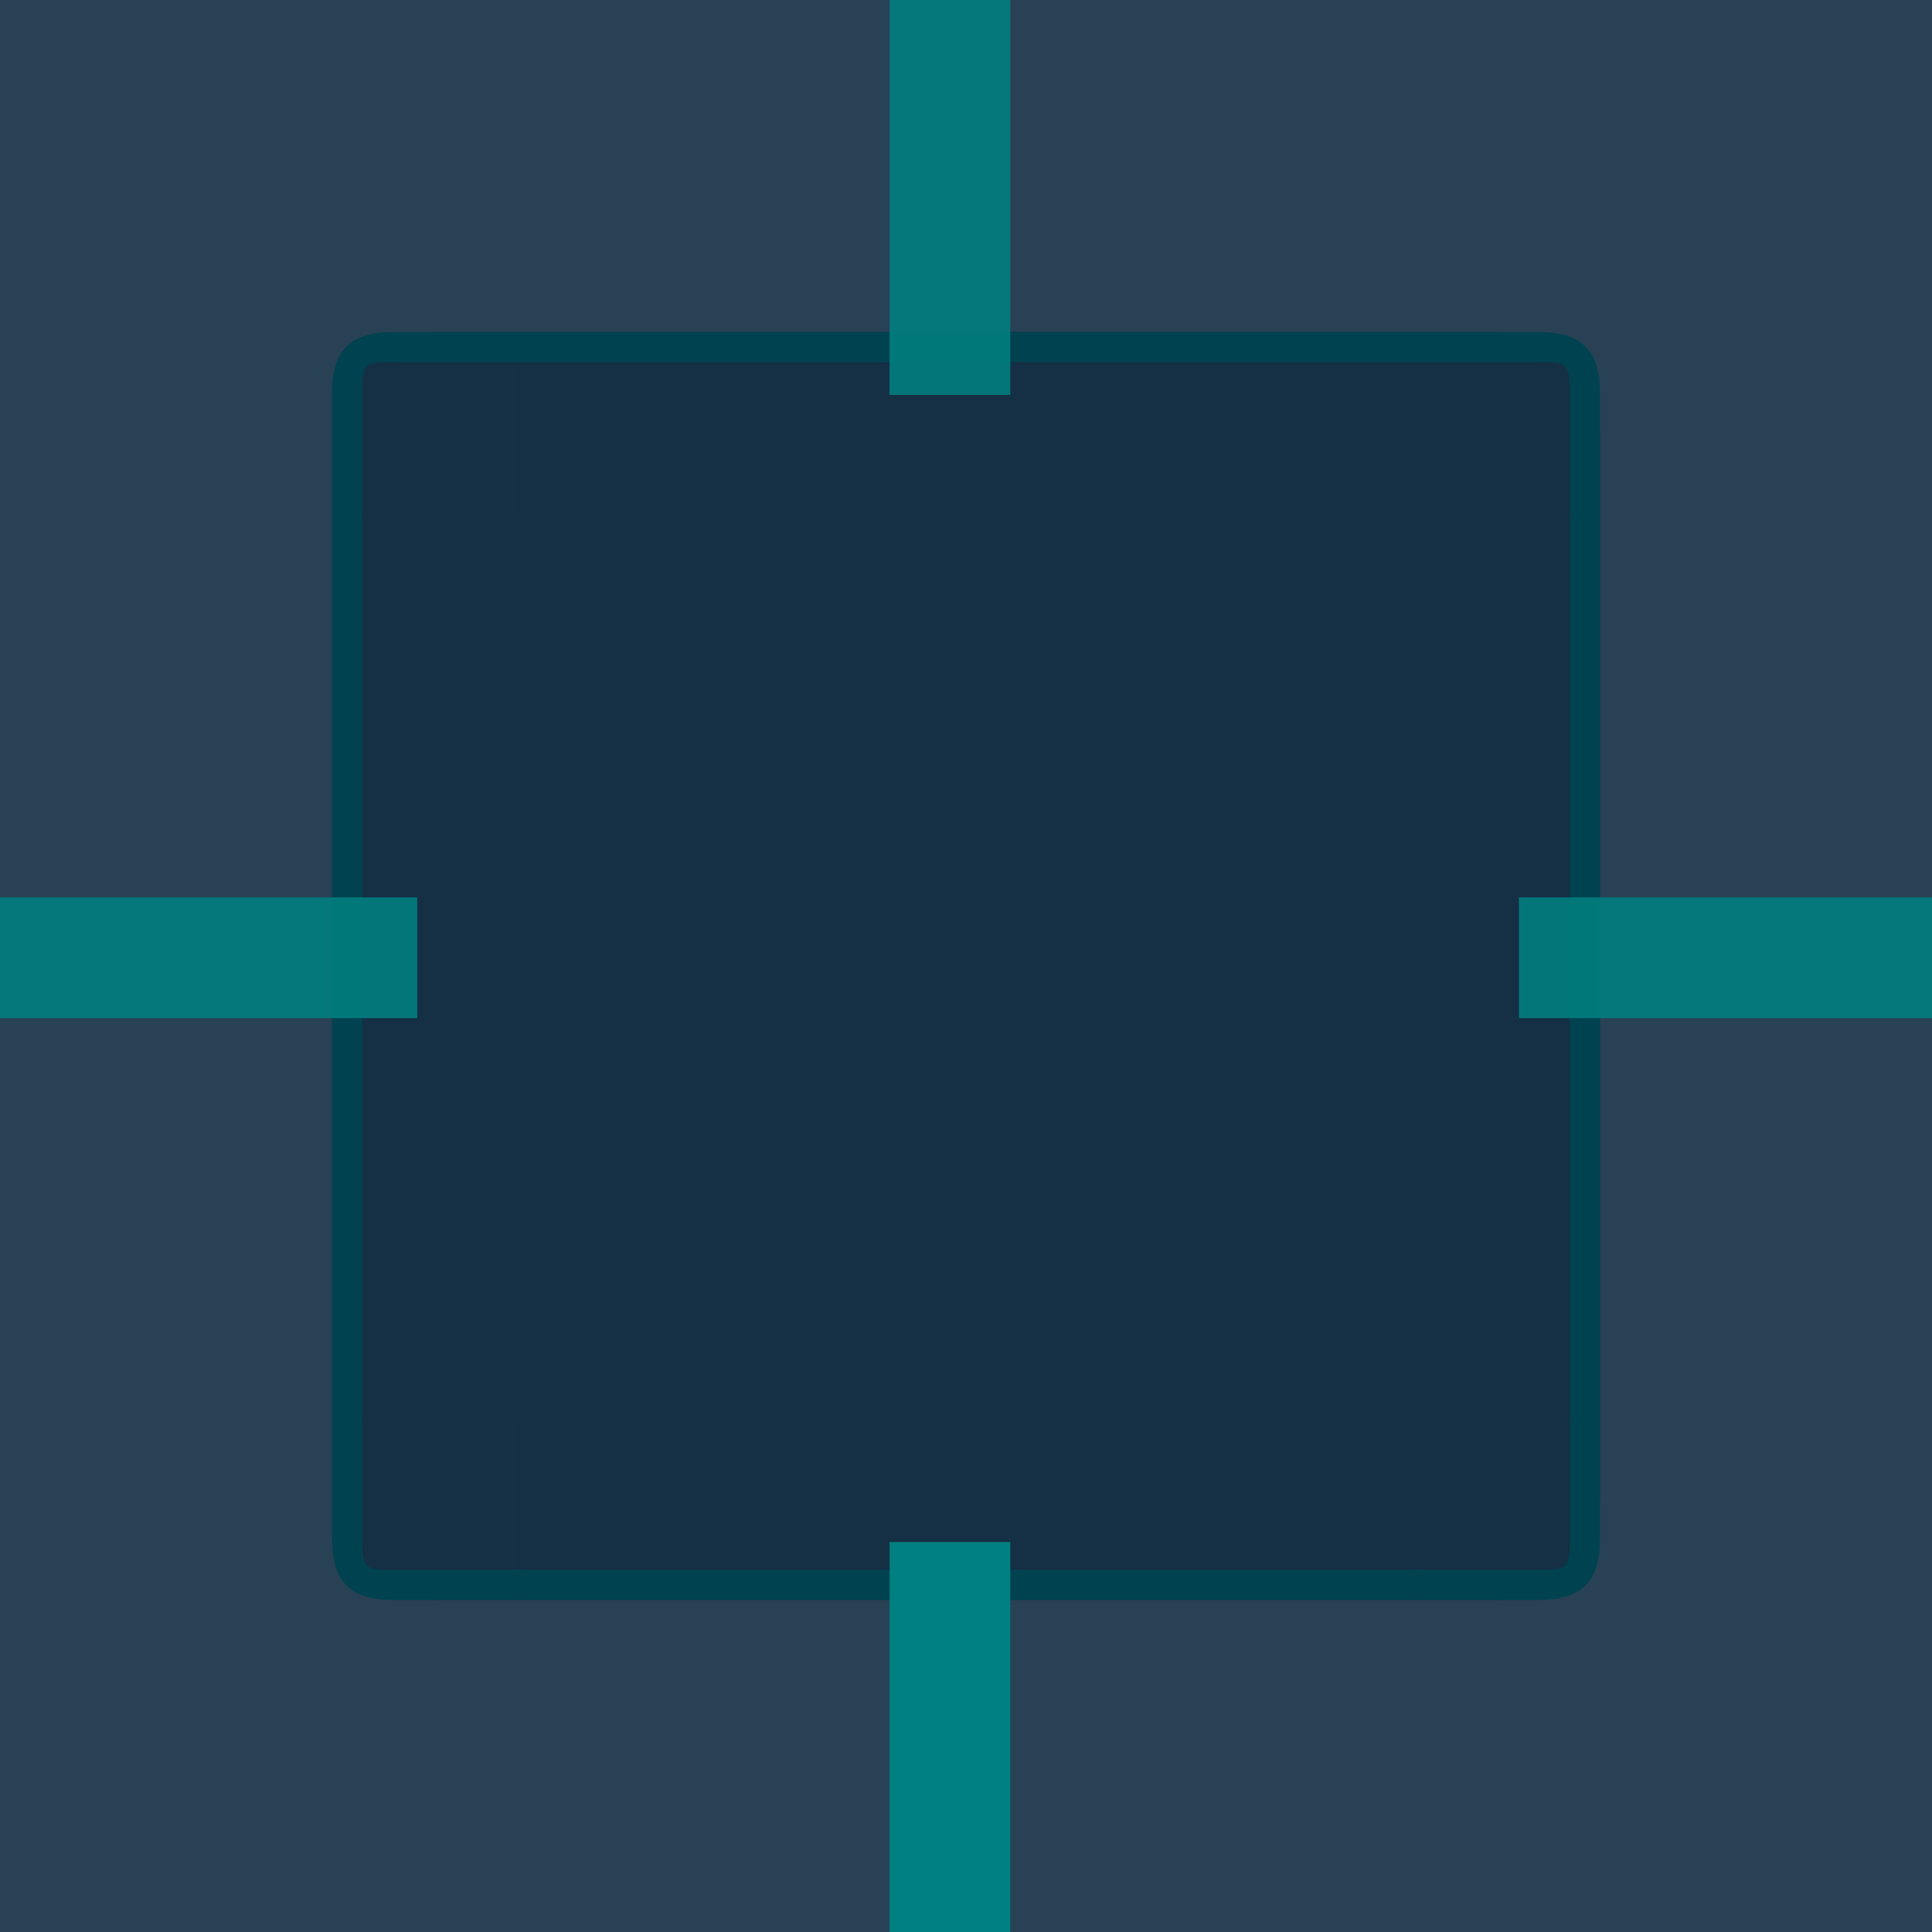
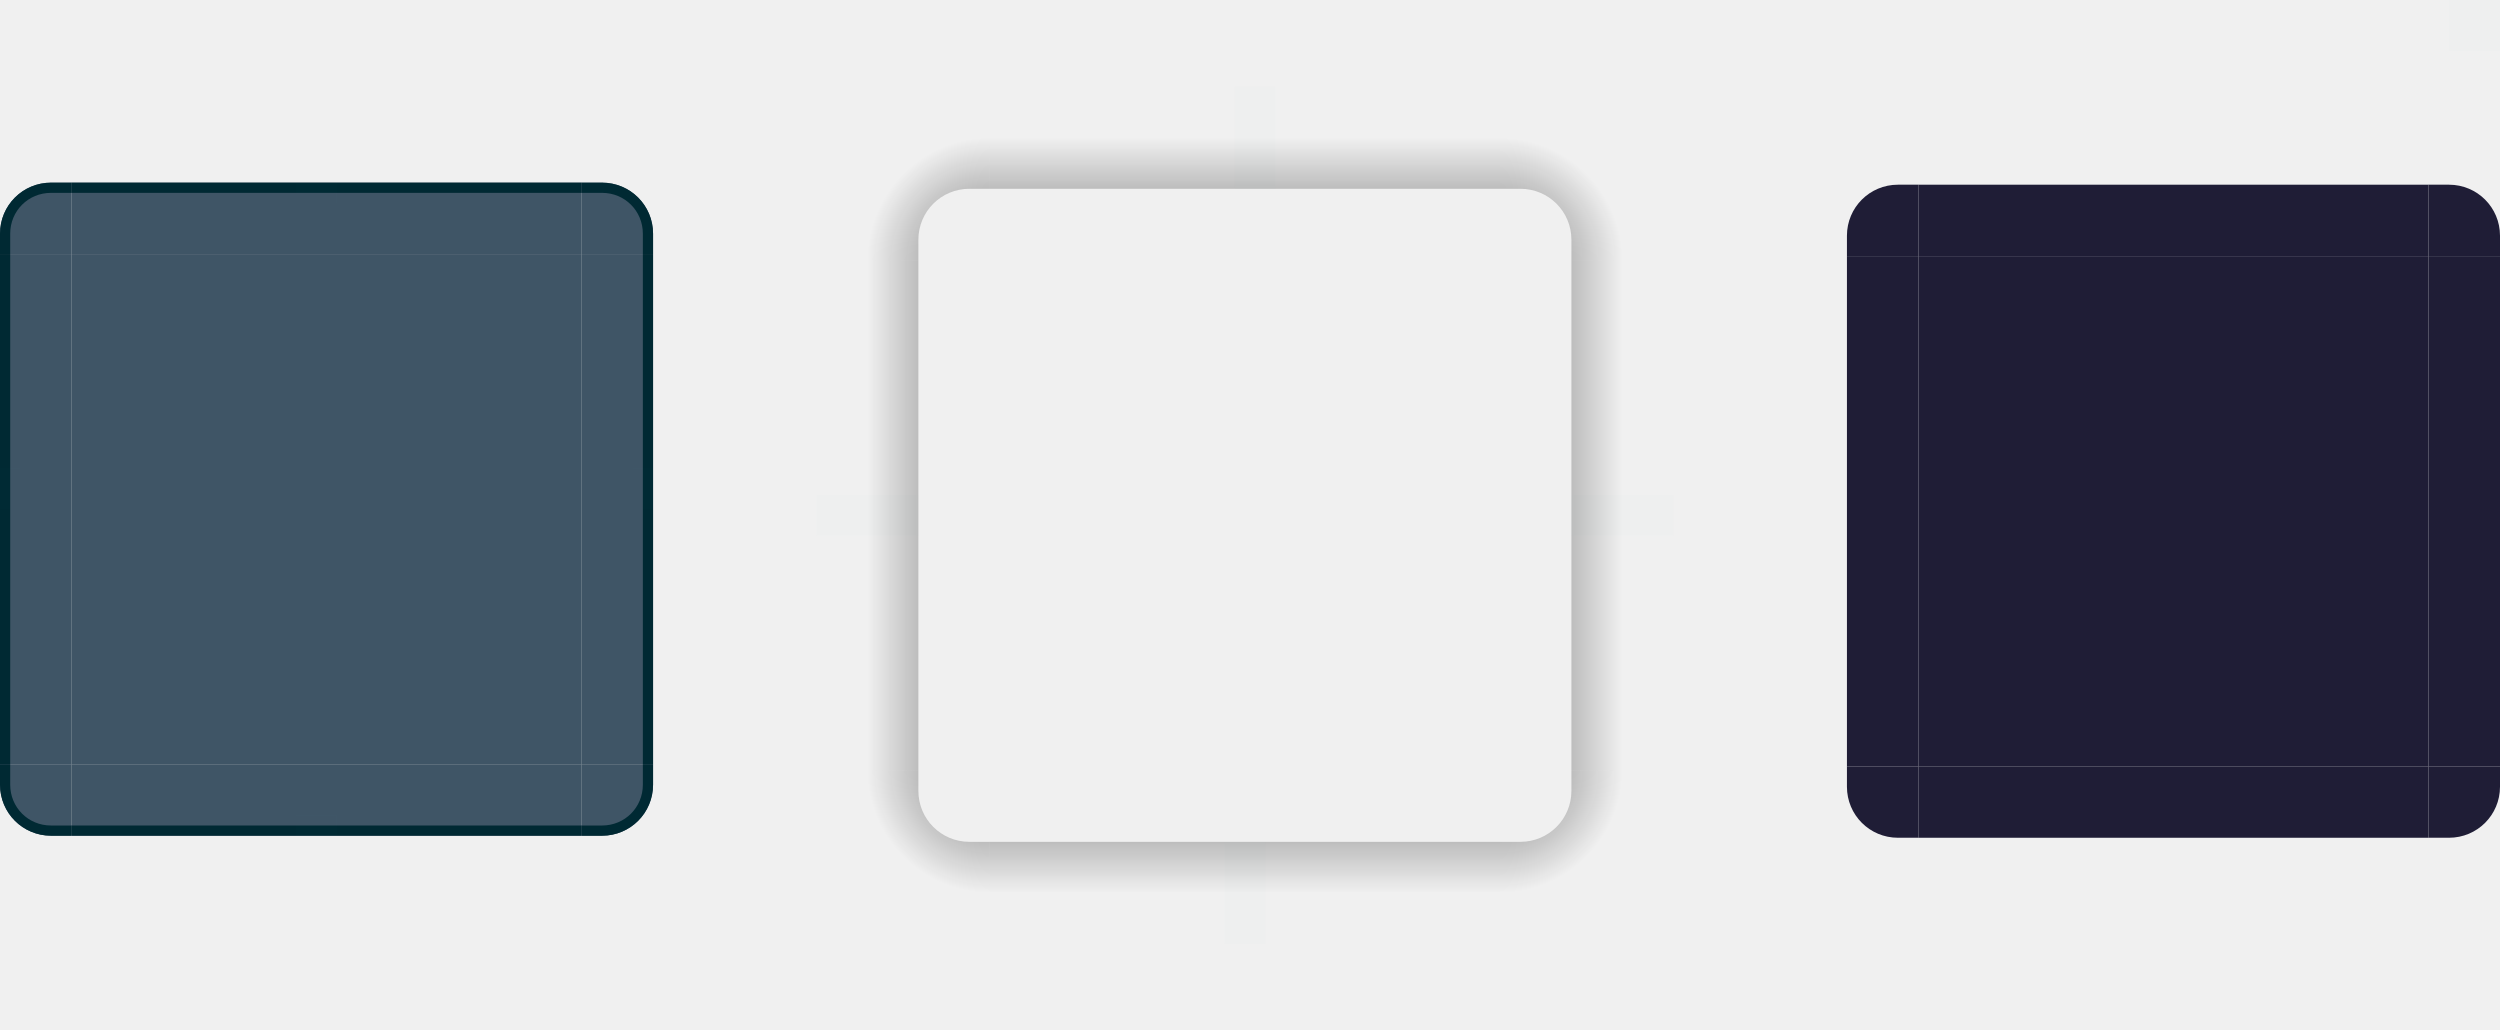
- <svg xmlns="http://www.w3.org/2000/svg" xmlns:xlink="http://www.w3.org/1999/xlink" version="1.0" width="64" height="64" id="svg3642">
+ <svg xmlns="http://www.w3.org/2000/svg" xmlns:xlink="http://www.w3.org/1999/xlink" id="svg3642" width="245" height="100.939" version="1">
  <defs id="defs3644">
-     <linearGradient id="linearGradient11994">
-       <stop id="stop11996" style="stop-color:#b4e6ed;stop-opacity:1" offset="0" />
-       <stop id="stop11998" style="stop-color:#ffffff;stop-opacity:1" offset="1" />
+     <radialGradient id="radialGradient4263" cx="984" cy="905.362" r="8.5" fx="984" fy="905.362" gradientTransform="matrix(-1.411767,-9.8997203e-6,9.8996845e-6,-1.411762,1486.17,1353.666)" gradientUnits="userSpaceOnUse" xlink:href="#linearGradient4465" />
+     <linearGradient id="linearGradient4465">
+       <stop id="stop4467" offset="0" style="stop-color:#000000;stop-opacity:0.51" />
+       <stop id="stop4469" offset="1" style="stop-color:#000000;stop-opacity:0" />
    </linearGradient>
-     <linearGradient x1="25.131" y1="65.607" x2="25.099" y2="23.845" id="linearGradient12000" xlink:href="#linearGradient11994" gradientUnits="userSpaceOnUse" />
+     <linearGradient id="linearGradient4259" x1="83.6" x2="83.6" y1="-969.362" y2="-957.362" gradientTransform="matrix(0.7142857,0,0,1,-317.7143,1250.362)" gradientUnits="userSpaceOnUse" xlink:href="#linearGradient4465" />
+     <radialGradient id="radialGradient3382" cx="984" cy="905.362" r="8.5" fx="984" fy="905.362" gradientTransform="matrix(7.8257357e-6,1.411771,-1.411767,7.8257117e-6,1425.152,-1313.69)" gradientUnits="userSpaceOnUse" xlink:href="#linearGradient4465" />
+     <linearGradient id="linearGradient4452" x1="-260" x2="-260" y1="281" y2="293" gradientUnits="userSpaceOnUse" xlink:href="#linearGradient4465" />
+     <radialGradient id="radialGradient4255" cx="982.909" cy="906.453" r="8.5" fx="982.909" fy="906.453" gradientTransform="matrix(1.411758,5.5406045e-6,-5.5406032e-6,1.411757,-1240.624,-1254.197)" gradientUnits="userSpaceOnUse" xlink:href="#linearGradient4465" />
+     <radialGradient id="radialGradient4275" cx="984" cy="905.362" r="8.5" fx="984" fy="905.362" gradientTransform="matrix(-1.6187099e-5,-1.411756,1.411777,-1.6187339e-5,-1181.154,1414.683)" gradientUnits="userSpaceOnUse" xlink:href="#linearGradient4465" />
+     <linearGradient id="linearGradient4385" x1="83.6" x2="83.6" y1="-969.362" y2="-957.362" gradientTransform="matrix(0.7142857,0,0,1,-317.7143,1250.362)" gradientUnits="userSpaceOnUse" xlink:href="#linearGradient4465" />
+     <linearGradient id="linearGradient4387" x1="83.6" x2="83.6" y1="-969.362" y2="-957.362" gradientTransform="matrix(0.7142857,0,0,1,-317.7143,1250.362)" gradientUnits="userSpaceOnUse" xlink:href="#linearGradient4465" />
  </defs>
-   <rect width="64" height="64" x="0" y="0" id="rect3966" style="fill:#132e43;fill-opacity:1;stroke:none;opacity:0.9" />
-   <g transform="translate(-1453.445,-465.2191)" id="g4418" style="display:none" />
-   <g transform="translate(-1453.445,-465.2191)" id="layer2" style="display:inline" />
-   <g transform="translate(975.6159,-1945.099)" id="g2424" style="display:none" />
-   <g transform="translate(975.6159,-1945.099)" id="g2426" style="display:inline" />
-   <g transform="translate(1021.594,-976.2358)" id="g3429" />
-   <g transform="translate(2807.884,-592.7777)" id="g19758" />
-   <g transform="translate(3912.709,-1471.047)" id="g3935" />
-   <g transform="translate(1514.84,-1486.394)" id="g8459" />
-   <g transform="translate(164.0222,-157.7826)" id="g28391" />
-   <g transform="translate(1268.847,-1036.052)" id="g28393" />
-   <g transform="translate(-1129.022,-1051.399)" id="g28395" />
-   <g transform="translate(2310.522,-165.7826)" id="g6598" />
-   <g transform="translate(3415.347,-1044.052)" id="g6640" />
-   <g transform="translate(1017.478,-1059.399)" id="g6716" />
-   <g transform="matrix(1,0,0,-1,-153.4451,295.1744)" id="g6850" style="opacity:0.459" />
-   <text x="70.555" y="-207.857" id="text6990" xml:space="preserve" style="font-size:14px;font-style:normal;font-variant:normal;font-weight:bold;font-stretch:normal;text-align:justify;line-height:125%;writing-mode:lr-tb;text-anchor:start;fill:#000000;fill-opacity:1;stroke:none;font-family:Gill Sans">
-     <tspan x="70.555" y="-207.857" id="tspan6992" />
-   </text>
-   <rect width="80.153" height="73.385" x="-34.899" y="82.092" id="rect3791" style="opacity:0.65;fill:#ffffff;fill-opacity:0" />
-   <g id="left">
-     <path d="m 17,17 v 30 h -6 c -0.002,-0.05 0,-0.094 0,-0.144 V 17.144 C 11,17.094 10.998,17.05 11,17 Z" id="path10432" style="opacity:0.9;fill:#132e43;fill-opacity:1;fill-rule:nonzero;stroke:none;stroke-width:1" />
-     <path d="m 11,17 0,30 1,0 c 3.33e-4,-0.05 0,-0.094 0,-0.144 L 12,17.144 C 12,17.094 12,17.05 12,17 l -1,0 z" id="path5152" style="opacity:1;fill:#004250;fill-opacity:1;fill-rule:nonzero;stroke:none" />
-     <g transform="matrix(0.75,0,0,1.000002,2.5,-3.23e-5)" id="left-2" />
-     <g id="g8424" />
+   <rect style="opacity:0.8;fill:#132e43;fill-opacity:1;stroke:none" id="center" width="50" height="50" x="7" y="24.901" />
+   <g id="bottomleft" transform="translate(-10,7.900065)">
+     <path style="color:#383c4a;opacity:0.8;fill:#132e43;fill-opacity:1;stroke:none" id="path87" d="m 17,74 v -7 h -7 v 2 c 0,2.77 2.23,5 5,5 z" />
+     <path style="color:#000000;font-style:normal;font-variant:normal;font-weight:normal;font-stretch:normal;font-size:medium;line-height:normal;font-family:sans-serif;text-indent:0;text-align:start;text-decoration:none;text-decoration-line:none;text-decoration-style:solid;text-decoration-color:#000000;letter-spacing:normal;word-spacing:normal;text-transform:none;writing-mode:lr-tb;direction:ltr;baseline-shift:baseline;text-anchor:start;white-space:normal;clip-rule:nonzero;display:inline;overflow:visible;visibility:visible;opacity:1;isolation:auto;mix-blend-mode:normal;color-interpolation:sRGB;color-interpolation-filters:linearRGB;solid-color:#000000;solid-opacity:1;fill:#002933;fill-opacity:1;fill-rule:nonzero;stroke:none;stroke-width:2;stroke-linecap:butt;stroke-linejoin:miter;stroke-miterlimit:4;stroke-dasharray:none;stroke-dashoffset:0;stroke-opacity:1;color-rendering:auto;image-rendering:auto;shape-rendering:auto;text-rendering:auto;enable-background:accumulate" id="path4447" d="m 10,67 v 2 c 0,2.77 2.23,5 5,5 h 2 v -1 h -2 c -2.233,0 -4,-1.767 -4,-4 v -2 z" />
  </g>
-   <g transform="translate(-1919.565,-153.3622)" id="g4240" style="display:none" />
-   <g transform="translate(-1919.565,-153.3622)" id="g4242" style="display:inline" />
-   <g transform="translate(509.496,-1633.242)" id="g4244" style="display:none" />
-   <g transform="translate(509.496,-1633.242)" id="g4246" style="display:inline" />
-   <g transform="translate(555.4738,-664.3789)" id="g4248" />
-   <g transform="translate(2341.764,-280.9208)" id="g4250" />
-   <g transform="translate(3446.59,-1159.19)" id="g4252" />
-   <g transform="translate(1048.72,-1174.537)" id="g4254" />
-   <g transform="translate(-302.0977,154.0743)" id="g4256" />
-   <g transform="translate(802.7275,-724.1951)" id="g4258" />
-   <g transform="translate(-1595.142,-739.5423)" id="g4260" />
-   <g transform="translate(1844.402,146.0743)" id="g4262" />
-   <g transform="translate(2949.227,-732.1951)" id="g4264" />
-   <g transform="translate(551.3578,-747.5423)" id="g4266" />
-   <g transform="matrix(1,0,0,-1,-619.565,607.0312)" id="g4268" style="opacity:0.459" />
-   <text x="-395.565" y="104" id="text4270" xml:space="preserve" style="font-size:14px;font-style:normal;font-variant:normal;font-weight:bold;font-stretch:normal;text-align:justify;line-height:125%;writing-mode:lr-tb;text-anchor:start;fill:#000000;fill-opacity:1;stroke:none;font-family:Gill Sans">
-     <tspan x="-395.565" y="104" id="tspan4272" />
-   </text>
-   <g transform="translate(680.9903,-496.2927)" id="g4239">
-     <g id="g4241" />
+   <g id="left" transform="translate(-10,7.900065)">
+     <g id="shadow-left-3" transform="matrix(-1,0,0,1,298,-240)">
+       <rect id="rect33" width="7" height="1" x="278" y="257" transform="translate(3,2)" style="fill:#3498db;fill-opacity:0" />
+     </g>
+     <path style="color:#383c4a;opacity:0.8;fill:#132e43;fill-opacity:1;stroke:none" id="path71" d="m 10,17 v 50 l 7,10e-6 v -50 z" />
+     <path style="color:#000000;font-style:normal;font-variant:normal;font-weight:normal;font-stretch:normal;font-size:medium;line-height:normal;font-family:sans-serif;text-indent:0;text-align:start;text-decoration:none;text-decoration-line:none;text-decoration-style:solid;text-decoration-color:#000000;letter-spacing:normal;word-spacing:normal;text-transform:none;writing-mode:lr-tb;direction:ltr;baseline-shift:baseline;text-anchor:start;white-space:normal;clip-rule:nonzero;display:inline;overflow:visible;visibility:visible;opacity:1;isolation:auto;mix-blend-mode:normal;color-interpolation:sRGB;color-interpolation-filters:linearRGB;solid-color:#000000;solid-opacity:1;fill:#002933;fill-opacity:1;fill-rule:nonzero;stroke:none;stroke-width:2;stroke-linecap:butt;stroke-linejoin:miter;stroke-miterlimit:4;stroke-dasharray:none;stroke-dashoffset:0;stroke-opacity:1;color-rendering:auto;image-rendering:auto;shape-rendering:auto;text-rendering:auto;enable-background:accumulate" id="path4438" d="m 10,17 v 50 h 1 V 17 Z" />
  </g>
-   <g transform="translate(-1474.51,-723.6549)" id="g5306" style="display:none" />
-   <g transform="translate(-1474.51,-723.6549)" id="g5308" style="display:inline" />
-   <g transform="translate(954.5513,-2203.534)" id="g5310" style="display:none" />
-   <g transform="translate(954.5513,-2203.534)" id="g5312" style="display:inline" />
-   <g transform="translate(1000.529,-1234.672)" id="g5314" />
-   <g transform="translate(2786.82,-851.2136)" id="g5316" />
-   <g transform="translate(3891.645,-1729.483)" id="g5318" />
-   <g transform="translate(1493.775,-1744.83)" id="g5320" />
-   <g transform="translate(142.9576,-416.2185)" id="g5322" />
-   <g transform="translate(1247.783,-1294.488)" id="g5324" />
-   <g transform="translate(-1150.087,-1309.835)" id="g5326" />
-   <g transform="translate(2289.458,-424.2185)" id="g5328" />
-   <g transform="translate(3394.283,-1302.488)" id="g5330" />
-   <g transform="translate(996.4131,-1317.835)" id="g5332" />
-   <g transform="matrix(1,0,0,-1,-174.5097,36.73851)" id="g5334" style="opacity:0.459" />
-   <text x="49.49" y="-466.293" id="text5336" xml:space="preserve" style="font-size:14px;font-style:normal;font-variant:normal;font-weight:bold;font-stretch:normal;text-align:justify;line-height:125%;writing-mode:lr-tb;text-anchor:start;fill:#000000;fill-opacity:1;stroke:none;font-family:Gill Sans;-inkscape-font-specification:Bitstream Vera Sans Bold">
-     <tspan x="49.49" y="-466.293" id="tspan5338" />
-   </text>
-   <g transform="translate(-704.4041,-391.9218)" id="layer4" style="display:inline" />
-   <g transform="translate(-704.4041,-391.9218)" id="layer5" style="display:inline" />
-   <rect width="1" height="0" x="-790.873" y="-453.454" id="rect1327" style="opacity:0.578;fill:#ffffff;fill-opacity:1;fill-rule:nonzero;stroke:none" />
-   <rect width="1" height="0" x="-826" y="-480.982" id="rect2482" style="opacity:0.578;fill:#ffffff;fill-opacity:1;fill-rule:nonzero;stroke:none" />
-   <g transform="matrix(-0.782995,0,0,0.650879,-3307.796,132.3196)" id="g4640" style="opacity:0.402" />
-   <g transform="matrix(-0.782995,0,0,0.650879,-3307.796,132.3196)" id="g4646" style="opacity:0.402" />
-   <g transform="matrix(1,0,0,0.650879,-106.8333,139.6474)" id="g4730" style="opacity:0.402" />
-   <g transform="matrix(1,0,0,0.650879,-106.8333,139.6474)" id="g4748" style="opacity:0.402" />
-   <g transform="translate(-6850.427,-884.9056)" id="g5475" style="display:none" />
-   <g transform="translate(-6850.427,-884.9056)" id="g5477" style="display:inline" />
-   <g transform="translate(-4421.366,-2364.785)" id="g5479" style="display:none" />
-   <g transform="translate(-4421.366,-2364.785)" id="g5481" style="display:inline" />
-   <g transform="translate(-4375.388,-1395.922)" id="g5483" />
-   <g transform="translate(-2589.098,-1012.464)" id="g5485" />
-   <g transform="translate(-1484.272,-1890.734)" id="g5487" />
-   <g transform="translate(-3882.142,-1906.081)" id="g5489" />
-   <g transform="translate(-5232.96,-577.4692)" id="g5491" />
-   <g transform="translate(-4128.134,-1455.738)" id="g5493" />
-   <g transform="translate(-6526.004,-1471.086)" id="g5495" />
-   <g transform="translate(-3086.46,-585.4692)" id="g5497" />
-   <g transform="translate(-1981.634,-1463.738)" id="g5499" />
-   <g transform="translate(-4379.504,-1479.086)" id="g5501" />
-   <g transform="matrix(1,0,0,-1,-5550.427,-124.5122)" id="g5503" style="opacity:0.459" />
-   <text x="-5326.427" y="-627.543" id="text5505" xml:space="preserve" style="font-size:14px;font-style:normal;font-variant:normal;font-weight:bold;font-stretch:normal;text-align:justify;line-height:125%;writing-mode:lr-tb;text-anchor:start;fill:#000000;fill-opacity:1;stroke:none;font-family:Gill Sans;-inkscape-font-specification:Bitstream Vera Sans Bold">
-     <tspan x="-5326.427" y="-627.543" id="tspan5507" />
-   </text>
-   <g transform="translate(-2113.26,-233.5924)" id="g6557" style="display:none" />
-   <g transform="translate(-2113.26,-233.5924)" id="g6559" style="display:inline" />
-   <g transform="translate(315.8013,-1713.472)" id="g6561" style="display:none" />
-   <g transform="translate(315.8013,-1713.472)" id="g6563" style="display:inline" />
-   <g transform="translate(361.7791,-744.6091)" id="g6565" />
-   <g transform="translate(2148.07,-361.1511)" id="g6567" />
-   <g transform="translate(3252.895,-1239.42)" id="g6569" />
-   <g transform="translate(855.0251,-1254.768)" id="g6571" />
-   <g transform="translate(-495.7924,73.84401)" id="g6573" />
-   <g transform="translate(609.0328,-804.4253)" id="g6575" />
-   <g transform="translate(-1788.837,-819.7726)" id="g6577" />
-   <g transform="translate(1650.708,65.84401)" id="g6579" />
-   <g transform="translate(2755.533,-812.4253)" id="g6581" />
-   <g transform="translate(357.6631,-827.7726)" id="g6583" />
-   <g transform="matrix(1,0,0,-1,-813.2597,526.8011)" id="g6585" style="opacity:0.459" />
-   <text x="-589.26" y="23.77" id="text6588" xml:space="preserve" style="font-size:14px;font-style:normal;font-variant:normal;font-weight:bold;font-stretch:normal;text-align:justify;line-height:125%;writing-mode:lr-tb;text-anchor:start;fill:#000000;fill-opacity:1;stroke:none;font-family:Gill Sans;-inkscape-font-specification:Bitstream Vera Sans Bold">
-     <tspan x="-589.26" y="23.77" id="tspan6590" />
-   </text>
-   <g transform="translate(732.4903,-1527.404)" id="g8959" style="display:none" />
-   <g transform="translate(732.4903,-1527.404)" id="g8961" style="display:inline" />
-   <g transform="translate(3161.551,-3007.283)" id="g8963" style="display:none" />
-   <g transform="translate(3161.551,-3007.283)" id="g8965" style="display:inline" />
-   <g transform="translate(3207.529,-2038.42)" id="g8967" />
-   <g transform="translate(4993.82,-1654.962)" id="g8969" />
-   <g transform="translate(6098.645,-2533.232)" id="g8971" />
-   <g transform="translate(3700.775,-2548.579)" id="g8973" />
-   <g transform="translate(2349.958,-1219.967)" id="g8975" />
-   <g transform="translate(3454.783,-2098.237)" id="g8977" />
-   <g transform="translate(1056.913,-2113.584)" id="g8979" />
-   <g transform="translate(4496.458,-1227.967)" id="g8981" />
-   <g transform="translate(5601.283,-2106.237)" id="g8983" />
-   <g transform="translate(3203.413,-2121.584)" id="g8985" />
-   <g transform="matrix(1,0,0,-1,2032.49,-767.0102)" id="g9072" style="opacity:0.459" />
-   <text x="2256.49" y="-1270.042" id="text9074" xml:space="preserve" style="font-size:14px;font-style:normal;font-variant:normal;font-weight:bold;font-stretch:normal;text-align:justify;line-height:125%;writing-mode:lr-tb;text-anchor:start;fill:#000000;fill-opacity:1;stroke:none;font-family:Gill Sans;-inkscape-font-specification:Bitstream Vera Sans Bold">
-     <tspan x="2256.49" y="-1270.042" id="tspan9076" />
-   </text>
-   <g transform="matrix(1.000956,0,0,0.9142857,1.192658,5.124103)" id="center" style="fill:#ffffff;fill-opacity:1">
-     <g transform="matrix(1,0,0,0.9375,5.763612,8.301706)" id="center-9" style="fill:url(#linearGradient12000);fill-opacity:1">
-       <path d="m 10.027,5 0,35 29.973,0 0,-35 -29.973,0 z" id="path11378-0" style="opacity:0.9;fill:#132e43;fill-opacity:1;stroke:none" />
-       <g transform="matrix(1,0,0,1.061863,0,-0.3093188)" id="g5752" style="opacity:0.7;fill:url(#linearGradient12000);fill-opacity:1">
-         <g transform="matrix(-0.3126843,0,0,0.5775327,22.5409,10.66723)" id="g5229" style="fill:url(#linearGradient12000);fill-opacity:1" />
-         <g transform="matrix(-0.9987849,0,0,0.7641164,42.98854,-13.234)" id="g5352" style="fill:url(#linearGradient12000);fill-opacity:1" />
-         <g transform="matrix(-0.9607697,0,0,-1.469922,41.73403,103.4833)" id="g5352-1" style="fill:url(#linearGradient12000);fill-opacity:1" />
-       </g>
-       <g transform="matrix(-1,0,0,1.147758,50.02862,-3.569967)" id="g5769" style="opacity:0.7;fill:url(#linearGradient12000);fill-opacity:1">
-         <g transform="matrix(-0.3126843,0,0,0.5775327,22.536,10.66723)" id="g5771" style="fill:url(#linearGradient12000);fill-opacity:1" />
-         <g transform="matrix(-0.9987849,0,0,0.7641164,42.98854,-13.234)" id="g5781" style="fill:url(#linearGradient12000);fill-opacity:1" />
-         <g transform="matrix(-0.9607697,0,0,-0.8685485,41.73403,67.40113)" id="g5791" style="fill:url(#linearGradient12000);fill-opacity:1" />
-       </g>
+   <g id="right" transform="translate(-10,7.900065)">
+     <g id="shadow-right-2" transform="translate(-214,-240)">
+       <rect id="rect47" width="7" height="1" x="278" y="257" transform="translate(3,2)" style="fill:#3498db;fill-opacity:0" />
    </g>
-     <g transform="matrix(1,0,0,0.21875,5.763612,11.8955)" id="g4980" style="fill:#313131;fill-opacity:1">
-       <g transform="matrix(1,0,0,1.061863,0,-0.3093188)" id="g4984" style="opacity:0.7;fill:#313131;fill-opacity:1">
-         <g transform="matrix(-0.3126843,0,0,0.5775327,22.5409,10.66723)" id="g4986" style="fill:#313131;fill-opacity:1" />
-         <g transform="matrix(-0.9987849,0,0,0.7641164,42.98854,-13.234)" id="g4988" style="fill:#313131;fill-opacity:1" />
-         <g transform="matrix(-0.9607697,0,0,-1.469922,41.73403,103.4833)" id="g4990" style="fill:#313131;fill-opacity:1" />
-       </g>
-       <g transform="matrix(-1,0,0,1.147758,50.02862,-3.569967)" id="g4992" style="opacity:0.7;fill:#313131;fill-opacity:1">
-         <g transform="matrix(-0.3126843,0,0,0.5775327,22.536,10.66723)" id="g4994" style="fill:#313131;fill-opacity:1" />
-         <g transform="matrix(-0.9987849,0,0,0.7641164,42.98854,-13.234)" id="g4996" style="fill:#313131;fill-opacity:1" />
-         <g transform="matrix(-0.9607697,0,0,-0.8685485,41.73403,67.40113)" id="g4998" style="fill:#313131;fill-opacity:1" />
-       </g>
+     <path style="color:#383c4a;opacity:0.8;fill:#132e43;fill-opacity:1;stroke:none" id="path79" d="m 74,17 v 50 l -7,1e-5 v -50 z" />
+     <path style="color:#000000;font-style:normal;font-variant:normal;font-weight:normal;font-stretch:normal;font-size:medium;line-height:normal;font-family:sans-serif;text-indent:0;text-align:start;text-decoration:none;text-decoration-line:none;text-decoration-style:solid;text-decoration-color:#000000;letter-spacing:normal;word-spacing:normal;text-transform:none;writing-mode:lr-tb;direction:ltr;baseline-shift:baseline;text-anchor:start;white-space:normal;clip-rule:nonzero;display:inline;overflow:visible;visibility:visible;opacity:1;isolation:auto;mix-blend-mode:normal;color-interpolation:sRGB;color-interpolation-filters:linearRGB;solid-color:#000000;solid-opacity:1;fill:#002933;fill-opacity:1;fill-rule:nonzero;stroke:none;stroke-width:2;stroke-linecap:butt;stroke-linejoin:miter;stroke-miterlimit:4;stroke-dasharray:none;stroke-dashoffset:0;stroke-opacity:1;color-rendering:auto;image-rendering:auto;shape-rendering:auto;text-rendering:auto;enable-background:accumulate" id="path4440" d="m 73,17 v 50 h 1 V 17 Z" />
+   </g>
+   <g id="bottom" transform="translate(-10,7.900065)">
+     <g id="shadow-bottom-9" transform="rotate(90,269,55)">
+       <rect id="rect41" width="7" height="1" x="278" y="257" transform="translate(3,2)" style="fill:#3498db;fill-opacity:0" />
    </g>
+     <path style="color:#383c4a;opacity:0.8;fill:#132e43;fill-opacity:1;stroke:none" id="path95" d="m 17,74 h 50 v -7 h -50 z" />
+     <path style="color:#000000;font-style:normal;font-variant:normal;font-weight:normal;font-stretch:normal;font-size:medium;line-height:normal;font-family:sans-serif;text-indent:0;text-align:start;text-decoration:none;text-decoration-line:none;text-decoration-style:solid;text-decoration-color:#000000;letter-spacing:normal;word-spacing:normal;text-transform:none;writing-mode:lr-tb;direction:ltr;baseline-shift:baseline;text-anchor:start;white-space:normal;clip-rule:nonzero;display:inline;overflow:visible;visibility:visible;opacity:1;isolation:auto;mix-blend-mode:normal;color-interpolation:sRGB;color-interpolation-filters:linearRGB;solid-color:#000000;solid-opacity:1;fill:#002933;fill-opacity:1;fill-rule:nonzero;stroke:none;stroke-width:2;stroke-linecap:butt;stroke-linejoin:miter;stroke-miterlimit:4;stroke-dasharray:none;stroke-dashoffset:0;stroke-opacity:1;color-rendering:auto;image-rendering:auto;shape-rendering:auto;text-rendering:auto;enable-background:accumulate" id="path4436" d="m 17,73 v 1 h 50 v -1 z" />
  </g>
-   <g transform="matrix(0.9989241,0,0,-1,0.05056921,64)" id="bottom">
-     <path d="M 47,17 H 16.968 v -6 c 9.936,-5e-5 19.94,0 29.888,0 0.05,0 0.094,-0.002 0.144,0 z" id="path7860" style="opacity:0.9;fill:#132e43;fill-opacity:1;fill-rule:nonzero;stroke:none;stroke-width:1" />
-     <path d="m 47,12 -30.032,0 0,-1 c 9.936,-8e-6 19.94,0 29.888,0 0.05,0 0.094,-3.33e-4 0.144,0 z" id="path7864" style="opacity:1;fill:#004250;fill-opacity:1;fill-rule:nonzero;stroke:none" />
-     <g transform="matrix(0,0.75,-1.001077,0,64.01831,2.5)" id="g7870" />
-     <g transform="matrix(0,1,1.001077,0,-0.0506237,0)" id="g8424-8" />
+   <g id="bottomright" transform="translate(-10,7.900065)">
+     <path style="color:#383c4a;opacity:0.8;fill:#132e43;fill-opacity:1;stroke:none" id="path103" d="m 67,74 v -7 h 7 v 2 c 0,2.77 -2.23,5 -5,5 z" />
+     <path style="color:#000000;font-style:normal;font-variant:normal;font-weight:normal;font-stretch:normal;font-size:medium;line-height:normal;font-family:sans-serif;text-indent:0;text-align:start;text-decoration:none;text-decoration-line:none;text-decoration-style:solid;text-decoration-color:#000000;letter-spacing:normal;word-spacing:normal;text-transform:none;writing-mode:lr-tb;direction:ltr;baseline-shift:baseline;text-anchor:start;white-space:normal;clip-rule:nonzero;display:inline;overflow:visible;visibility:visible;opacity:1;isolation:auto;mix-blend-mode:normal;color-interpolation:sRGB;color-interpolation-filters:linearRGB;solid-color:#000000;solid-opacity:1;fill:#002933;fill-opacity:1;fill-rule:nonzero;stroke:none;stroke-width:2;stroke-linecap:butt;stroke-linejoin:miter;stroke-miterlimit:4;stroke-dasharray:none;stroke-dashoffset:0;stroke-opacity:1;color-rendering:auto;image-rendering:auto;shape-rendering:auto;text-rendering:auto;enable-background:accumulate" id="path4449" d="m 73,67 v 2 c 0,2.233 -1.767,4 -4,4 h -2 v 1 h 2 c 2.77,0 5,-2.23 5,-5 v -2 z" />
  </g>
-   <g transform="matrix(1,0,0,-1,0.023611,64.0169)" id="topleft" style="stroke:none">
-     <g transform="matrix(1,0,0,0.9090909,0,4.274262)" id="g8761" style="stroke:none" />
-     <path d="m 14.405,53.017 c -1.871,-0.058 -3.371,-1.558 -3.429,-3.429 v -2.571 h 6 v 6 z" id="path8771" style="opacity:0.9;fill:#132e43;fill-opacity:1;fill-rule:nonzero;stroke:none;stroke-width:1" />
-     <path d="m 11.976,47.017 0,4 c 0,1 0.116,1 1.102,1 l 3.898,0 0,1 -4,0 c -1.44,0 -2,-0.669 -2,-2 l 0,-4 z" id="path8775" style="opacity:1;fill:#004250;fill-opacity:1;fill-rule:nonzero;stroke:none" />
-     <g transform="matrix(1,0,0,-0.03333376,-0.02361107,48.58357)" id="g8779" />
-     <g transform="matrix(0,-1,-0.05104271,0,17.84411,64.0169)" id="g8789" />
+   <g id="top" transform="translate(-10,7.900065)">
+     <g id="shadow-top-6" transform="matrix(0,-1,-1,0,324,298)">
+       <rect id="rect53" width="7" height="1" x="278" y="257" transform="translate(3,2)" style="fill:#3498db;fill-opacity:0" />
+     </g>
+     <path style="color:#383c4a;opacity:0.8;fill:#132e43;fill-opacity:1;stroke:none" id="path111" d="m 17,10 h 50 v 7 h -50 z" />
+     <path style="color:#000000;font-style:normal;font-variant:normal;font-weight:normal;font-stretch:normal;font-size:medium;line-height:normal;font-family:sans-serif;text-indent:0;text-align:start;text-decoration:none;text-decoration-line:none;text-decoration-style:solid;text-decoration-color:#000000;letter-spacing:normal;word-spacing:normal;text-transform:none;writing-mode:lr-tb;direction:ltr;baseline-shift:baseline;text-anchor:start;white-space:normal;clip-rule:nonzero;display:inline;overflow:visible;visibility:visible;opacity:1;isolation:auto;mix-blend-mode:normal;color-interpolation:sRGB;color-interpolation-filters:linearRGB;solid-color:#000000;solid-opacity:1;fill:#002933;fill-opacity:1;fill-rule:nonzero;stroke:none;stroke-width:2;stroke-linecap:butt;stroke-linejoin:miter;stroke-miterlimit:4;stroke-dasharray:none;stroke-dashoffset:0;stroke-opacity:1;color-rendering:auto;image-rendering:auto;shape-rendering:auto;text-rendering:auto;enable-background:accumulate" id="path4433" d="m 17,10 v 1 h 50 v -1 z" />
  </g>
-   <g transform="matrix(0.9989241,0,0,1,0.05056921,0)" id="top">
-     <path d="M 47,17 H 16.968 v -6 c 9.936,-5e-5 19.94,0 29.888,0 0.05,0 0.094,-0.002 0.144,0 z" id="path8801" style="opacity:0.9;fill:#132e43;fill-opacity:1;fill-rule:nonzero;stroke:none;stroke-width:1" />
-     <path d="m 47,12 -30.032,0 0,-1 c 9.936,-8e-6 19.94,0 29.888,0 0.05,0 0.094,-3.33e-4 0.144,0 z" id="path8805" style="opacity:1;fill:#004250;fill-opacity:1;fill-rule:nonzero;stroke:none" />
-     <g transform="matrix(0,0.75,-1.001077,0,64.01831,2.5)" id="g8809" />
-     <g transform="matrix(0,1,1.001077,0,-0.0506237,0)" id="g8819" />
+   <g id="topright" transform="translate(-10,7.900065)">
+     <path style="color:#383c4a;opacity:0.8;fill:#132e43;fill-opacity:1;stroke:none" id="path119" d="m 67,10 v 7 h 7 v -2 c 0,-2.77 -2.23,-5 -5,-5 z" />
+     <path style="color:#000000;font-style:normal;font-variant:normal;font-weight:normal;font-stretch:normal;font-size:medium;line-height:normal;font-family:sans-serif;text-indent:0;text-align:start;text-decoration:none;text-decoration-line:none;text-decoration-style:solid;text-decoration-color:#000000;letter-spacing:normal;word-spacing:normal;text-transform:none;writing-mode:lr-tb;direction:ltr;baseline-shift:baseline;text-anchor:start;white-space:normal;clip-rule:nonzero;display:inline;overflow:visible;visibility:visible;opacity:1;isolation:auto;mix-blend-mode:normal;color-interpolation:sRGB;color-interpolation-filters:linearRGB;solid-color:#000000;solid-opacity:1;fill:#002933;fill-opacity:1;fill-rule:nonzero;stroke:none;stroke-width:2;stroke-linecap:butt;stroke-linejoin:miter;stroke-miterlimit:4;stroke-dasharray:none;stroke-dashoffset:0;stroke-opacity:1;color-rendering:auto;image-rendering:auto;shape-rendering:auto;text-rendering:auto;enable-background:accumulate" id="path4445" d="m 67,10 v 1 h 2 c 2.233,0 4,1.767 4,4 v 2 h 1 v -2 c 0,-2.77 -2.23,-5 -5,-5 z" />
  </g>
-   <g transform="matrix(-1,0,0,1,64,0)" id="right">
-     <path d="m 17,17 v 30 h -6 c -0.002,-0.05 0,-0.094 0,-0.144 V 17.144 C 11,17.094 10.998,17.05 11,17 Z" id="path8871" style="opacity:0.9;fill:#132e43;fill-opacity:1;fill-rule:nonzero;stroke:none;stroke-width:1" />
-     <path d="m 11,17 0,30 1,0 c 3.33e-4,-0.05 0,-0.094 0,-0.144 L 12,17.144 C 12,17.094 12,17.05 12,17 l -1,0 z" id="path8875" style="opacity:1;fill:#004250;fill-opacity:1;fill-rule:nonzero;stroke:none" />
-     <g transform="matrix(0.75,0,0,1.000002,2.5,-3.23e-5)" id="g8879" />
-     <g id="g8889" />
+   <g id="topleft" transform="translate(-10,7.900065)">
+     <path style="color:#383c4a;opacity:0.8;fill:#132e43;fill-opacity:1;stroke:none" id="path63" d="m 17,10 v 7 h -7 v -2 c 0,-2.77 2.23,-5 5,-5 z" />
+     <path style="color:#000000;font-style:normal;font-variant:normal;font-weight:normal;font-stretch:normal;font-size:medium;line-height:normal;font-family:sans-serif;text-indent:0;text-align:start;text-decoration:none;text-decoration-line:none;text-decoration-style:solid;text-decoration-color:#000000;letter-spacing:normal;word-spacing:normal;text-transform:none;writing-mode:lr-tb;direction:ltr;baseline-shift:baseline;text-anchor:start;white-space:normal;clip-rule:nonzero;display:inline;overflow:visible;visibility:visible;opacity:1;isolation:auto;mix-blend-mode:normal;color-interpolation:sRGB;color-interpolation-filters:linearRGB;solid-color:#000000;solid-opacity:1;fill:#002933;fill-opacity:1;fill-rule:nonzero;stroke:none;stroke-width:2;stroke-linecap:butt;stroke-linejoin:miter;stroke-miterlimit:4;stroke-dasharray:none;stroke-dashoffset:0;stroke-opacity:1;color-rendering:auto;image-rendering:auto;shape-rendering:auto;text-rendering:auto;enable-background:accumulate" id="rect4410" d="m 15,10 c -2.77,0 -5,2.23 -5,5 v 2 h 1 v -2 c 0,-2.233 1.767,-4 4,-4 h 2 v -1 z" />
  </g>
-   <g transform="matrix(-1,0,0,-1,63.97639,64.0169)" id="topright" style="stroke:none">
-     <g transform="matrix(1,0,0,0.9090909,0,4.274262)" id="g3956" style="stroke:none" />
-     <path d="m 14.405,53.017 c -1.871,-0.058 -3.371,-1.558 -3.429,-3.429 v -2.571 h 6 v 6 z" id="path3960" style="opacity:0.9;fill:#132e43;fill-opacity:1;fill-rule:nonzero;stroke:none;stroke-width:1" />
-     <path d="m 11.976,47.017 0,4 c 0,1 0.116,1 1.102,1 l 3.898,0 0,1 -4,0 c -1.44,0 -2,-0.669 -2,-2 l 0,-4 z" id="path3964" style="opacity:1;fill:#004250;fill-opacity:1;fill-rule:nonzero;stroke:none" />
-     <g transform="matrix(1,0,0,-0.03333376,-0.02361107,48.58357)" id="g3969" />
-     <g transform="matrix(0,-1,-0.05104271,0,17.84411,64.0169)" id="g3979" />
+   <path style="opacity:1;fill:url(#radialGradient4275);fill-opacity:1;stroke:none" id="shadow-topleft" d="m 80,25.5 h 10 v -2 c 0,-2.77 2.23,-5 5,-5 h 2 V 8.5 H 80 Z" />
+   <g id="shadow-left" transform="matrix(-1,0,0,0.9999999,378,-231.5)">
+     <rect style="opacity:1;fill:url(#linearGradient4385);fill-opacity:1;stroke:none" id="rect4267" width="50" height="10" x="-307" y="288" transform="rotate(-90)" />
+     <rect style="fill:#3498db;fill-opacity:0" id="rect4269" width="7" height="1" x="278" y="257" transform="translate(3,2)" />
  </g>
-   <g transform="matrix(-1,0,0,1,63.97639,-0.016898)" id="bottomright" style="stroke:none">
-     <g transform="matrix(1,0,0,0.9090909,0,4.274262)" id="g4759" style="stroke:none" />
-     <path d="m 14.405,53.017 c -1.871,-0.058 -3.371,-1.558 -3.429,-3.429 v -2.571 h 6 v 6 z" id="path4763" style="opacity:0.9;fill:#132e43;fill-opacity:1;fill-rule:nonzero;stroke:none;stroke-width:1" />
-     <path d="m 11.976,47.017 0,4 c 0,1 0.116,1 1.102,1 l 3.898,0 0,1 -4,0 c -1.44,0 -2,-0.669 -2,-2 l 0,-4 z" id="path4767" style="opacity:1;fill:#004250;fill-opacity:1;fill-rule:nonzero;stroke:none" />
-     <g transform="matrix(1,0,0,-0.03333376,-0.02361107,48.58357)" id="g4771" />
-     <g transform="matrix(0,-1,-0.05104271,0,17.84411,64.0169)" id="g4781" />
+   <path style="opacity:1;fill:url(#radialGradient3382);fill-opacity:1;stroke:none" id="shadow-bottomright" d="m 164,75.5 h -10 v 2 c 0,2.77 -2.23,5 -5,5 h -2 v 10 h 17 z" />
+   <g id="shadow-bottom" transform="rotate(90,304.75,99.25)">
+     <rect style="opacity:1;fill:url(#linearGradient4387);fill-opacity:1;stroke:none" id="rect3389" width="50" height="10" x="-307" y="288" transform="rotate(-90)" />
+     <rect style="fill:#3498db;fill-opacity:0" id="rect4241" width="7" height="1" x="278" y="257" transform="translate(3,2)" />
  </g>
-   <g transform="translate(0.02361107,-0.01689908)" id="bottomleft" style="stroke:none">
-     <g transform="matrix(1,0,0,0.9090909,0,4.274262)" id="g4793" style="stroke:none" />
-     <path d="m 14.405,53.017 c -1.871,-0.058 -3.371,-1.558 -3.429,-3.429 v -2.571 h 6 v 6 z" id="path4797" style="opacity:0.9;fill:#132e43;fill-opacity:1;fill-rule:nonzero;stroke:none;stroke-width:1" />
-     <path d="m 11.976,47.017 0,4 c 0,1 0.116,1 1.102,1 l 3.898,0 0,1 -4,0 c -1.44,0 -2,-0.669 -2,-2 l 0,-4 z" id="path4801" style="opacity:1;fill:#004250;fill-opacity:1;fill-rule:nonzero;stroke:none" />
-     <g transform="matrix(1,0,0,-0.03333376,-0.02361107,48.58357)" id="g4805" />
-     <g transform="matrix(0,-1,-0.05104271,0,17.84411,64.0169)" id="g4815" />
+   <g id="shadow-right" transform="translate(-134,-231.5)">
+     <rect style="opacity:1;fill:url(#linearGradient4452);fill-opacity:1;stroke:none" id="rect4251" width="50" height="10" x="-307" y="288" transform="rotate(-90)" />
+     <rect style="fill:#3498db;fill-opacity:0" id="rect4253" width="7" height="1" x="278" y="257" transform="translate(3,2)" />
  </g>
-   <rect width="7" height="6" x="-4.533" y="-22.918" id="hint-stretch-borders" style="opacity:0.875;fill:#008080;fill-opacity:1;stroke:none" />
-   <rect width="14" height="4" x="-0.178" y="29.727" id="hint-left-margin" style="opacity:0.875;fill:#008080;fill-opacity:1;stroke:none" />
-   <rect width="4" height="14" x="29.467" y="-0.918" id="hint-top-margin" style="opacity:0.875;fill:#008080;fill-opacity:1;stroke:none" />
-   <rect width="4" height="14" x="29.467" y="51.082" id="hint-bottom-margin" style="fill:#008080;fill-opacity:1;stroke:none" />
-   <rect width="14" height="4" x="50.316" y="29.727" id="hint-right-margin" style="opacity:0.875;fill:#008080;fill-opacity:1;stroke:none" />
+   <g id="shadow-top" transform="matrix(0,-0.9999999,-1,0,404,306.5)">
+     <rect style="opacity:1;fill:url(#linearGradient4259);fill-opacity:1;stroke:none" id="rect4279" width="50" height="10" x="-307" y="288" transform="rotate(-90)" />
+     <rect style="fill:#3498db;fill-opacity:0" id="rect4281" width="7" height="1" x="278" y="257" transform="translate(3,2)" />
+   </g>
+   <path style="opacity:1;fill:url(#radialGradient4255);fill-opacity:1;stroke:none" id="shadow-topright" d="m 147,8.5 v 10 h 2 c 2.77,0 5,2.23 5,5 v 2 h 10 V 8.5 Z" />
+   <path style="opacity:1;fill:url(#radialGradient4263);fill-opacity:1;stroke:none" id="shadow-bottomleft" d="m 97,92.5 v -10 h -2 c -2.77,0 -5,-2.23 -5,-5 V 75.5 H 80 v 17 z" />
+   <g style="fill:#000000;fill-opacity:0" id="shadow-center" transform="matrix(0.3157031,0,0,0.3157031,1.894219,193.8907)">
+     <path style="fill:#000000;fill-opacity:0;stroke:none" id="path3642" d="m -6,-7.999 v 62 H 56 v -62 z" />
+   </g>
+   <rect style="opacity:0.01;fill:#008080;fill-opacity:1;stroke:none" id="shadow-hint-right-margin" width="10" height="4" x="154" y="48.501" />
+   <rect style="opacity:0.01;fill:#008080;fill-opacity:1;stroke:none" id="shadow-hint-bottom-margin" width="4" height="10" x="120" y="82.501" />
+   <rect style="opacity:0.01;fill:#008080;fill-opacity:1;stroke:none" id="shadow-hint-left-margin" width="10" height="4" x="80" y="48.501" />
+   <rect style="opacity:0.01;fill:#008080;fill-opacity:1;stroke:none" id="shadow-hint-top-margin" width="4" height="10" x="121" y="8.501" />
+   <rect style="opacity:0.01;fill:#008080;fill-opacity:1;stroke:none" id="hint-top-margin" width="4" height="2" x="29" y="17.901" />
+   <rect style="opacity:0.01;fill:#008080;fill-opacity:1;stroke:none" id="hint-bottom-margin" width="4" height="2" x="29" y="79.901" />
+   <rect style="opacity:0.01;fill:#008080;fill-opacity:1;stroke:none" id="hint-left-margin" width="2" height="4" x="0" y="45.901" />
+   <rect style="opacity:0.01;fill:#008080;fill-opacity:1;stroke:none" id="hint-right-margin" width="2" height="4" x="62" y="45.901" />
+   <rect style="fill:#1f1d36;fill-opacity:1;stroke:none" id="mask-center" width="50" height="50" x="188" y="25.101" />
+   <g id="mask-topright" transform="translate(-66,-325.9)">
+     <path style="fill:#1f1d36;fill-opacity:1;stroke:none" id="path4120" d="m 304,344 v 7 h 7 v -2 c 0,-2.77 -2.23,-5 -5,-5 z" />
+     <rect style="opacity:1;fill:#ffffff;fill-opacity:0;stroke:none;stroke-width:0.5;stroke-miterlimit:4;stroke-dasharray:none;stroke-opacity:1" id="rect4438" width="4" height="4" x="308" y="343" />
+   </g>
+   <g id="mask-top" transform="translate(-66,-325.9)">
+     <path style="fill:#1f1d36;fill-opacity:1;stroke:none" id="path4128" d="m 254,344 h 50 l 10e-6,7 h -50 z" />
+     <path style="fill:#ffffff;fill-opacity:0;stroke:none" id="path4134" d="m 254,350 h 50 v 1 h -50 z" />
+     <rect style="opacity:1;fill:#ffffff;fill-opacity:0;stroke:none;stroke-width:0.5;stroke-miterlimit:4;stroke-dasharray:none;stroke-opacity:1" id="rect4449" width="1" height="1" x="300" y="343" />
+   </g>
+   <g id="mask-bottomright" transform="matrix(1,0,0,-1,-66,426.0999)">
+     <path style="fill:#1f1d36;fill-opacity:1;stroke:none" id="path4458" d="m 304,344 v 7 h 7 v -2 c 0,-2.77 -2.23,-5 -5,-5 z" />
+     <rect style="opacity:1;fill:#ffffff;fill-opacity:0;stroke:none;stroke-width:0.5;stroke-miterlimit:4;stroke-dasharray:none;stroke-opacity:1" id="rect4460" width="4" height="4" x="308" y="343" />
+   </g>
+   <g id="mask-bottom" transform="matrix(1,0,0,-1,-66,426.1)">
+     <path style="fill:#1f1d36;fill-opacity:1;stroke:none" id="path4464" d="m 254,344 h 50 l 10e-6,7 h -50 z" />
+     <path style="fill:#ffffff;fill-opacity:0;stroke:none" id="path4466" d="m 254,350 h 50 v 1 h -50 z" />
+     <rect style="opacity:1;fill:#ffffff;fill-opacity:0;stroke:none;stroke-width:0.5;stroke-miterlimit:4;stroke-dasharray:none;stroke-opacity:1" id="rect4468" width="1" height="1" x="300" y="343" />
+   </g>
+   <g id="mask-bottomleft" transform="rotate(180,246,213.0499)">
+     <path style="fill:#1f1d36;fill-opacity:1;stroke:none" id="path4472" d="m 304,344 v 7 h 7 v -2 c 0,-2.77 -2.23,-5 -5,-5 z" />
+     <rect style="opacity:1;fill:#ffffff;fill-opacity:0;stroke:none;stroke-width:0.5;stroke-miterlimit:4;stroke-dasharray:none;stroke-opacity:1" id="rect4474" width="4" height="4" x="308" y="343" />
+   </g>
+   <g id="mask-right" transform="rotate(90,408.95,180.05)">
+     <path style="fill:#1f1d36;fill-opacity:1;stroke:none" id="path4478" d="m 254,344 h 50 l 10e-6,7 h -50 z" />
+     <path style="fill:#ffffff;fill-opacity:0;stroke:none" id="path4480" d="m 254,350 h 50 v 1 h -50 z" />
+     <rect style="opacity:1;fill:#ffffff;fill-opacity:0;stroke:none;stroke-width:0.5;stroke-miterlimit:4;stroke-dasharray:none;stroke-opacity:1" id="rect4482" width="1" height="1" x="300" y="343" />
+   </g>
+   <g id="mask-left" transform="matrix(0,1,1,0,-163,-228.9)">
+     <path style="fill:#1f1d36;fill-opacity:1;stroke:none" id="path4486" d="m 254,344 h 50 l 10e-6,7 h -50 z" />
+     <path style="fill:#ffffff;fill-opacity:0;stroke:none" id="path4488" d="m 254,350 h 50 v 1 h -50 z" />
+     <rect style="opacity:1;fill:#ffffff;fill-opacity:0;stroke:none;stroke-width:0.5;stroke-miterlimit:4;stroke-dasharray:none;stroke-opacity:1" id="rect4490" width="1" height="1" x="300" y="343" />
+   </g>
+   <g id="mask-topleft" transform="matrix(-1,0,0,1,492,-325.9)">
+     <path style="fill:#1f1d36;fill-opacity:1;stroke:none" id="path4494" d="m 304,344 v 7 h 7 v -2 c 0,-2.77 -2.23,-5 -5,-5 z" />
+     <rect style="opacity:1;fill:#ffffff;fill-opacity:0;stroke:none;stroke-width:0.5;stroke-miterlimit:4;stroke-dasharray:none;stroke-opacity:1" id="rect4496" width="4" height="4" x="308" y="343" />
+   </g>
+   <rect style="opacity:0.01;fill:#008080;fill-opacity:1;stroke:none" id="hint-tile-center" width="5" height="5" x="240" y="-5.5879354e-08" />
</svg>
